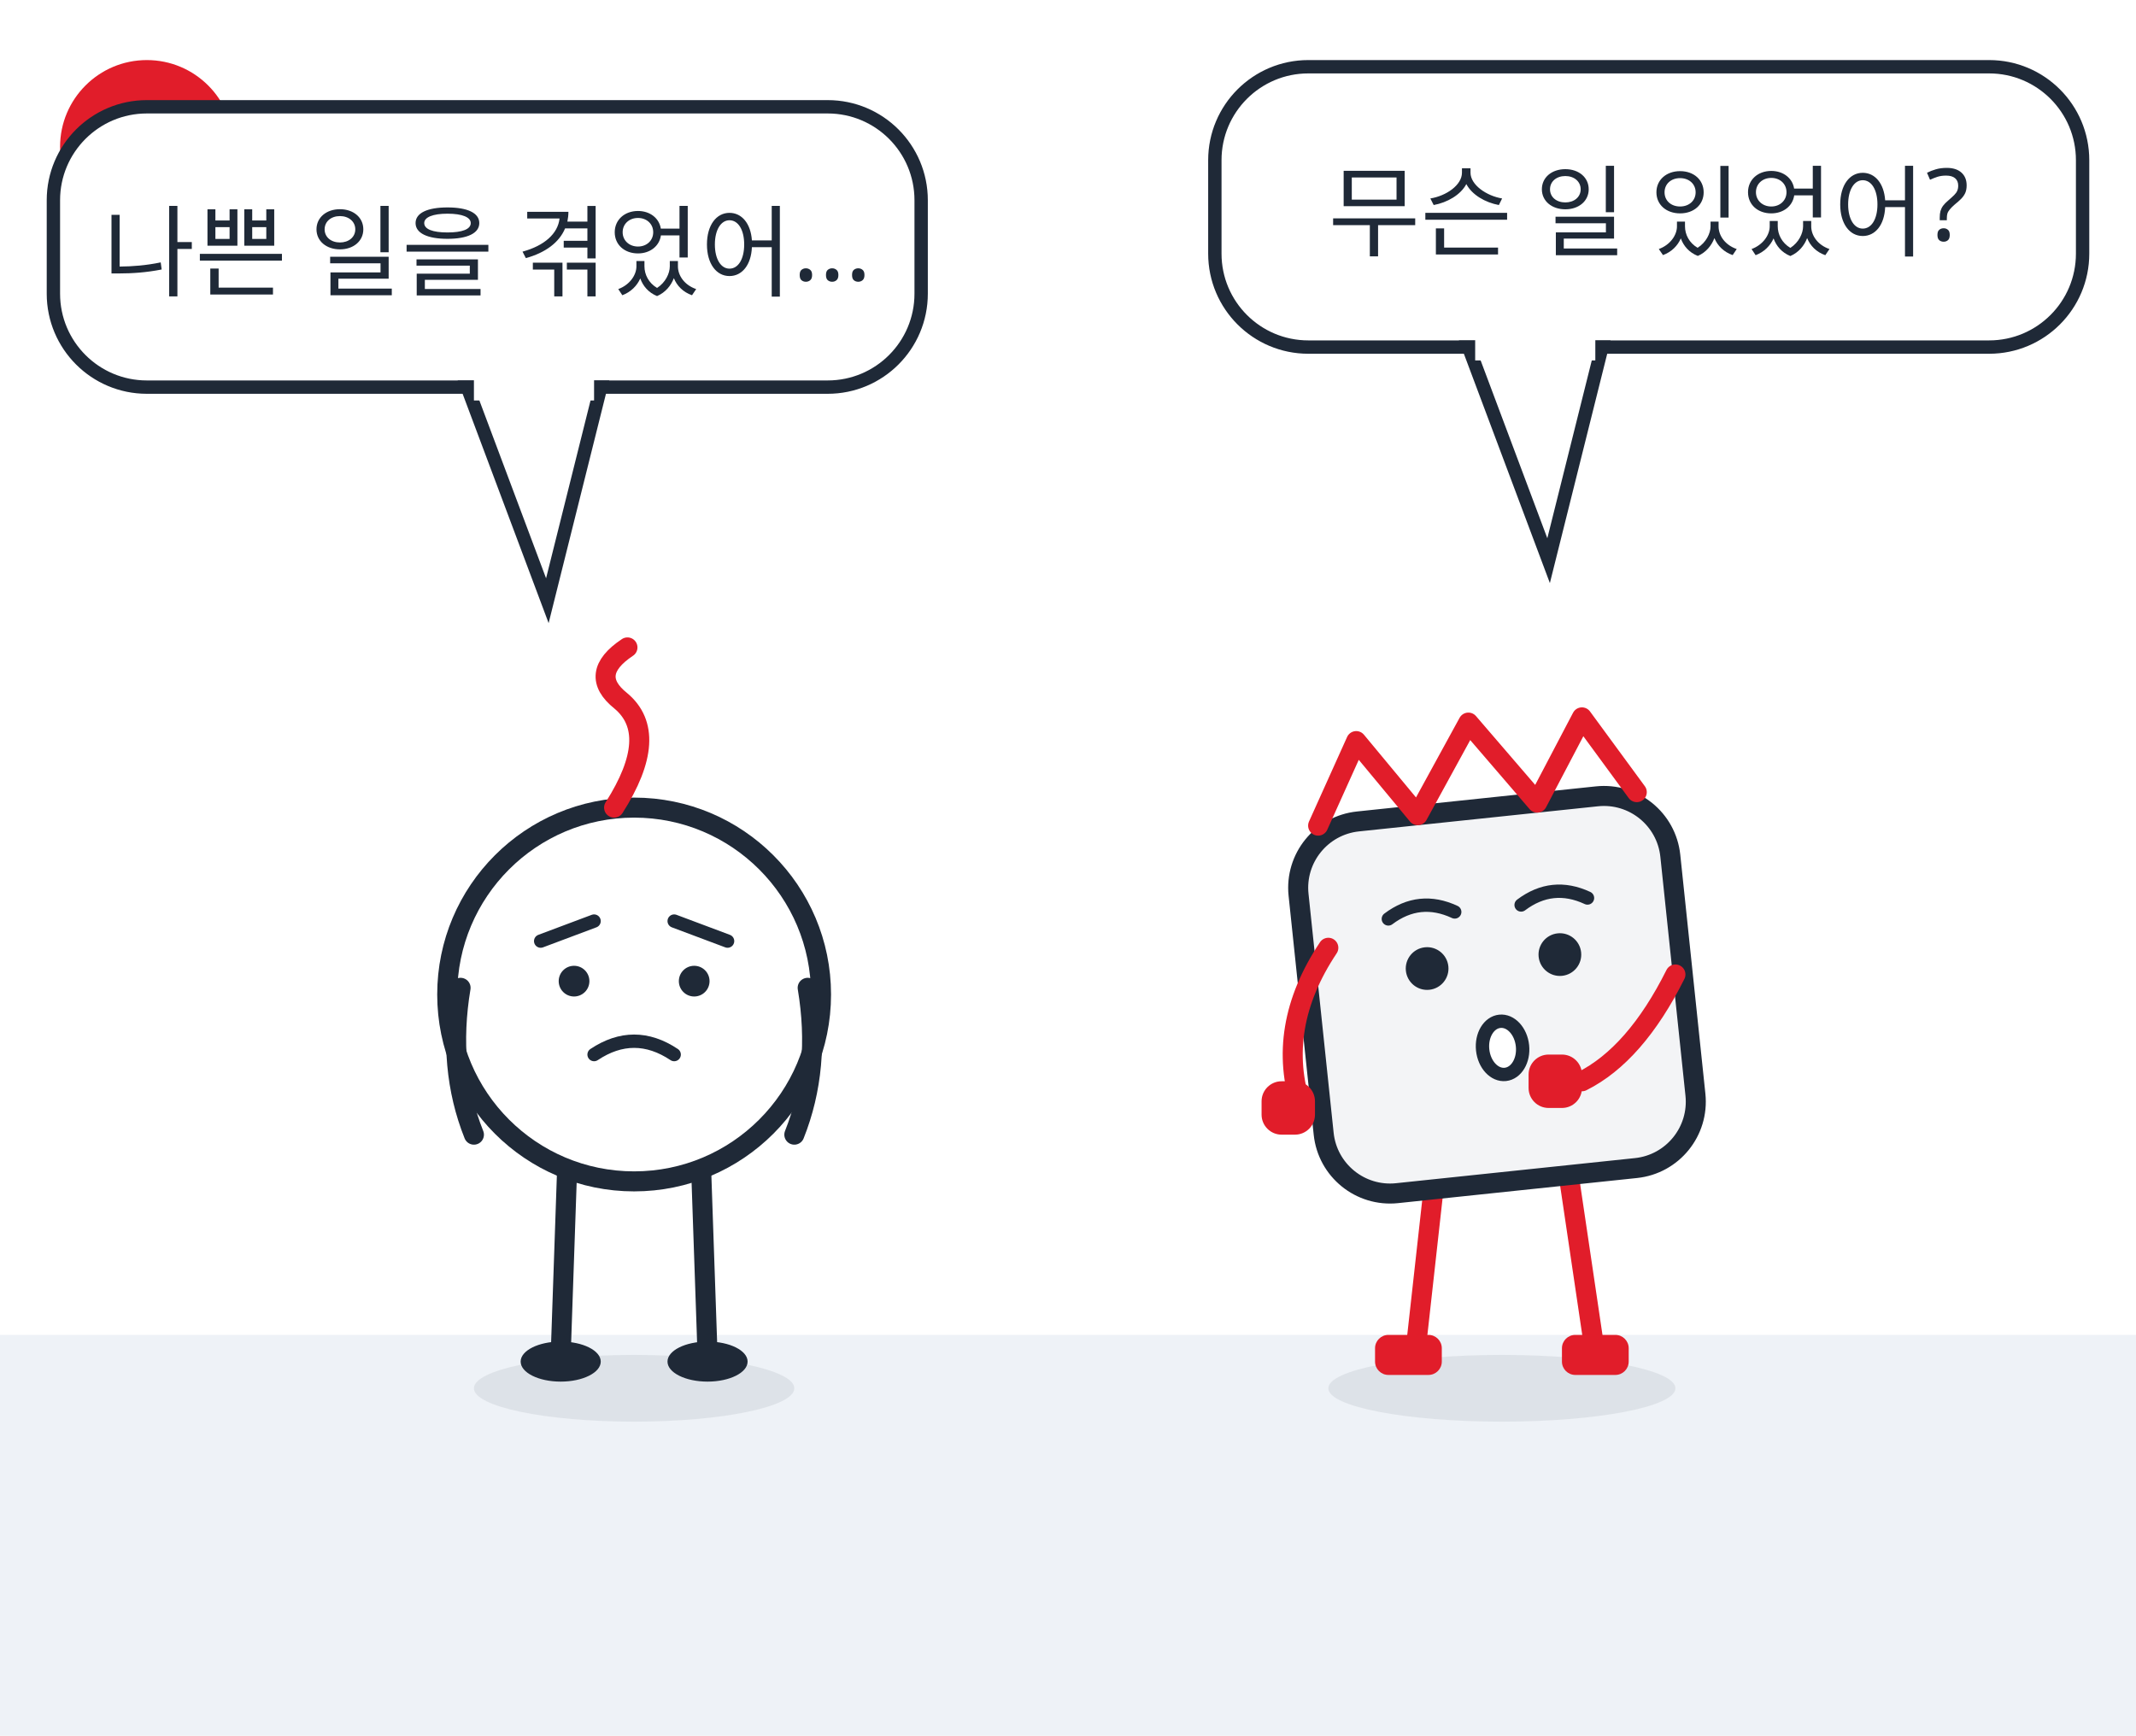
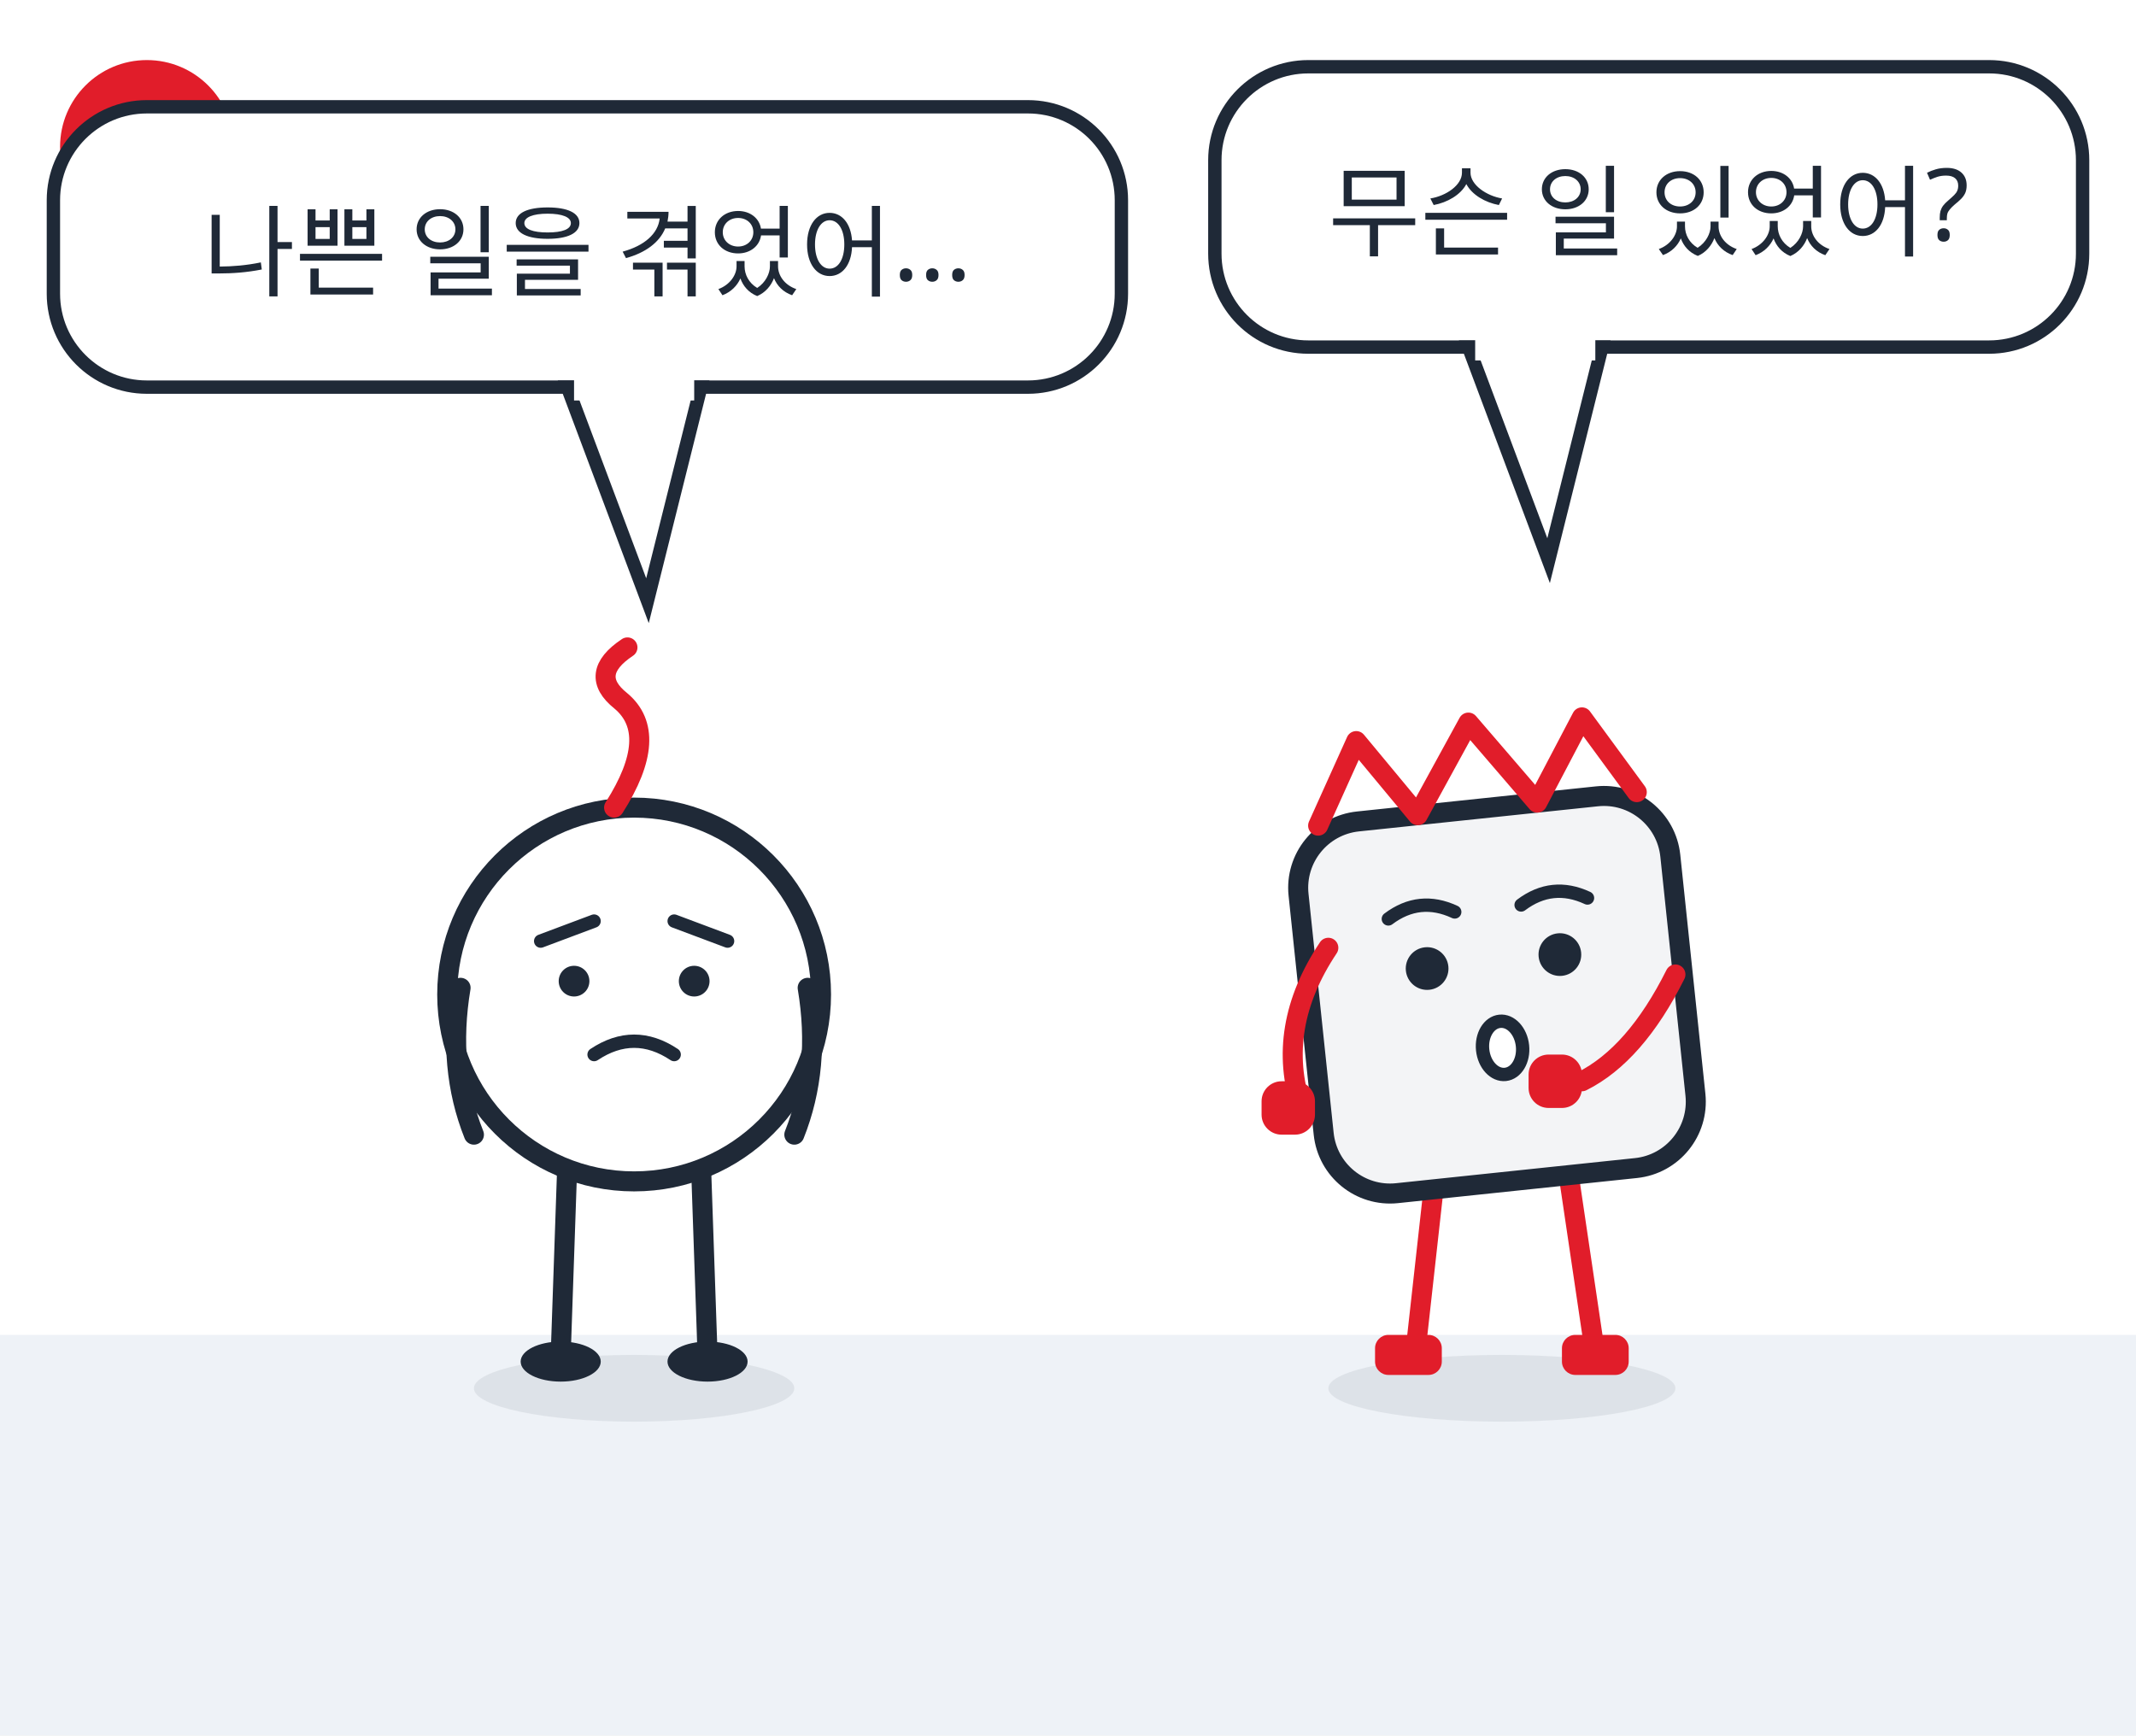
<svg xmlns="http://www.w3.org/2000/svg" viewBox="0 0 320 260" role="img" aria-label="네모가 무슨 일이냐고 묻고 동그라미가 나쁜 일을 겪었다고 답하는 장면">
  <rect width="320" height="260" fill="#ffffff" />
  <rect y="200" width="320" height="60" fill="#eef2f7" />
  <circle cx="22" cy="22" r="13" fill="#e11d2a" />
  <text x="22" y="27" text-anchor="middle" font-family="'Pretendard', sans-serif" font-size="14" font-weight="bold" fill="#ffffff">2</text>
  <g transform="translate(95,206)">
    <ellipse cx="0" cy="2" rx="24" ry="5" fill="#1f2937" opacity="0.08" />
    <line x1="-10" y1="-32" x2="-11" y2="-3" stroke="#1f2937" stroke-width="3" stroke-linecap="round" />
    <line x1="10" y1="-32" x2="11" y2="-3" stroke="#1f2937" stroke-width="3" stroke-linecap="round" />
    <ellipse cx="-11" cy="-2" rx="6" ry="3" fill="#1f2937" />
    <ellipse cx="11" cy="-2" rx="6" ry="3" fill="#1f2937" />
    <circle cx="0" cy="-57" r="28" fill="#ffffff" stroke="#1f2937" stroke-width="3" />
    <path d="M -3,-85 Q 4,-96 -2,-101 Q -7,-105 -1,-109" stroke="#e11d2a" stroke-width="3" stroke-linecap="round" fill="none" />
    <path d="M -26,-58 Q -28,-46 -24,-36" stroke="#1f2937" stroke-width="3" stroke-linecap="round" fill="none" />
    <path d="M 26,-58 Q 28,-46 24,-36" stroke="#1f2937" stroke-width="3" stroke-linecap="round" fill="none" />
    <circle cx="-9" cy="-59" r="2.3" fill="#1f2937" />
    <circle cx="9" cy="-59" r="2.3" fill="#1f2937" />
    <line x1="-14" y1="-65" x2="-6" y2="-68" stroke="#1f2937" stroke-width="2" stroke-linecap="round" />
    <line x1="6" y1="-68" x2="14" y2="-65" stroke="#1f2937" stroke-width="2" stroke-linecap="round" />
    <path d="M -6,-48 Q 0,-52 6,-48" stroke="#1f2937" stroke-width="2" stroke-linecap="round" fill="none" />
  </g>
  <g transform="translate(225,206)">
    <ellipse cx="0" cy="2" rx="26" ry="5" fill="#1f2937" opacity="0.08" />
    <line x1="-10" y1="-30" x2="-13" y2="-3" stroke="#e11d2a" stroke-width="3" stroke-linecap="round" />
    <line x1="10" y1="-30" x2="14" y2="-3" stroke="#e11d2a" stroke-width="3" stroke-linecap="round" />
    <rect x="-19" y="-6" width="10" height="6" rx="2" fill="#e11d2a" />
    <rect x="9" y="-6" width="10" height="6" rx="2" fill="#e11d2a" />
    <g transform="rotate(-6 0 -50)">
      <rect x="-28" y="-85" width="56" height="56" rx="10" fill="#f3f4f6" stroke="#1f2937" stroke-width="3" />
      <polyline points="-24,-85 -17,-97 -9,-85 0,-98 9,-85 17,-97 24,-85" fill="none" stroke="#e11d2a" stroke-width="3" stroke-linejoin="round" stroke-linecap="round" />
      <circle cx="-10" cy="-62" r="3.2" fill="#1f2937" />
      <circle cx="10" cy="-62" r="3.2" fill="#1f2937" />
      <path d="M -15,-70 Q -10,-73 -5,-70" stroke="#1f2937" stroke-width="2" stroke-linecap="round" fill="none" />
      <path d="M 5,-70 Q 10,-73 15,-70" stroke="#1f2937" stroke-width="2" stroke-linecap="round" fill="none" />
      <ellipse cx="0" cy="-49" rx="3" ry="4" fill="#ffffff" stroke="#1f2937" stroke-width="2" />
    </g>
    <path d="M -26,-64 Q -34,-52 -30,-40" stroke="#e11d2a" stroke-width="3" stroke-linecap="round" fill="none" />
    <rect x="-36" y="-44" width="8" height="8" rx="3" fill="#e11d2a" />
    <path d="M 26,-60 Q 20,-48 12,-44" stroke="#e11d2a" stroke-width="3" stroke-linecap="round" fill="none" />
    <rect x="4" y="-48" width="8" height="8" rx="3" fill="#e11d2a" />
  </g>
-   <rect x="8" y="16" width="130" height="42" rx="14" fill="#ffffff" stroke="#1f2937" stroke-width="2" />
-   <polygon points="70,58 90,58 82,90" fill="#ffffff" stroke="#1f2937" stroke-width="2" />
-   <rect x="71" y="56" width="18" height="4" fill="#ffffff" />
-   <text x="73" y="38" text-anchor="middle" dominant-baseline="middle" font-family="'Pretendard', sans-serif" font-size="15" fill="#1f2937">나쁜 일을 겪었어…</text>
+   <rect x="8" y="16" width="160" height="42" rx="14" fill="#ffffff" stroke="#1f2937" stroke-width="2" />
+   <polygon points="85,58 105,58 97,90" fill="#ffffff" stroke="#1f2937" stroke-width="2" />
+   <rect x="86" y="56" width="18" height="4" fill="#ffffff" />
+   <text x="88" y="38" text-anchor="middle" dominant-baseline="middle" font-family="'Pretendard', sans-serif" font-size="15" fill="#1f2937">나쁜 일을 겪었어…</text>
  <rect x="182" y="10" width="130" height="42" rx="14" fill="#ffffff" stroke="#1f2937" stroke-width="2" />
  <polygon points="220,52 240,52 232,84" fill="#ffffff" stroke="#1f2937" stroke-width="2" />
  <rect x="221" y="50" width="18" height="4" fill="#ffffff" />
  <text x="247" y="32" text-anchor="middle" dominant-baseline="middle" font-family="'Pretendard', sans-serif" font-size="15" fill="#1f2937">무슨 일 있었어?</text>
</svg>
